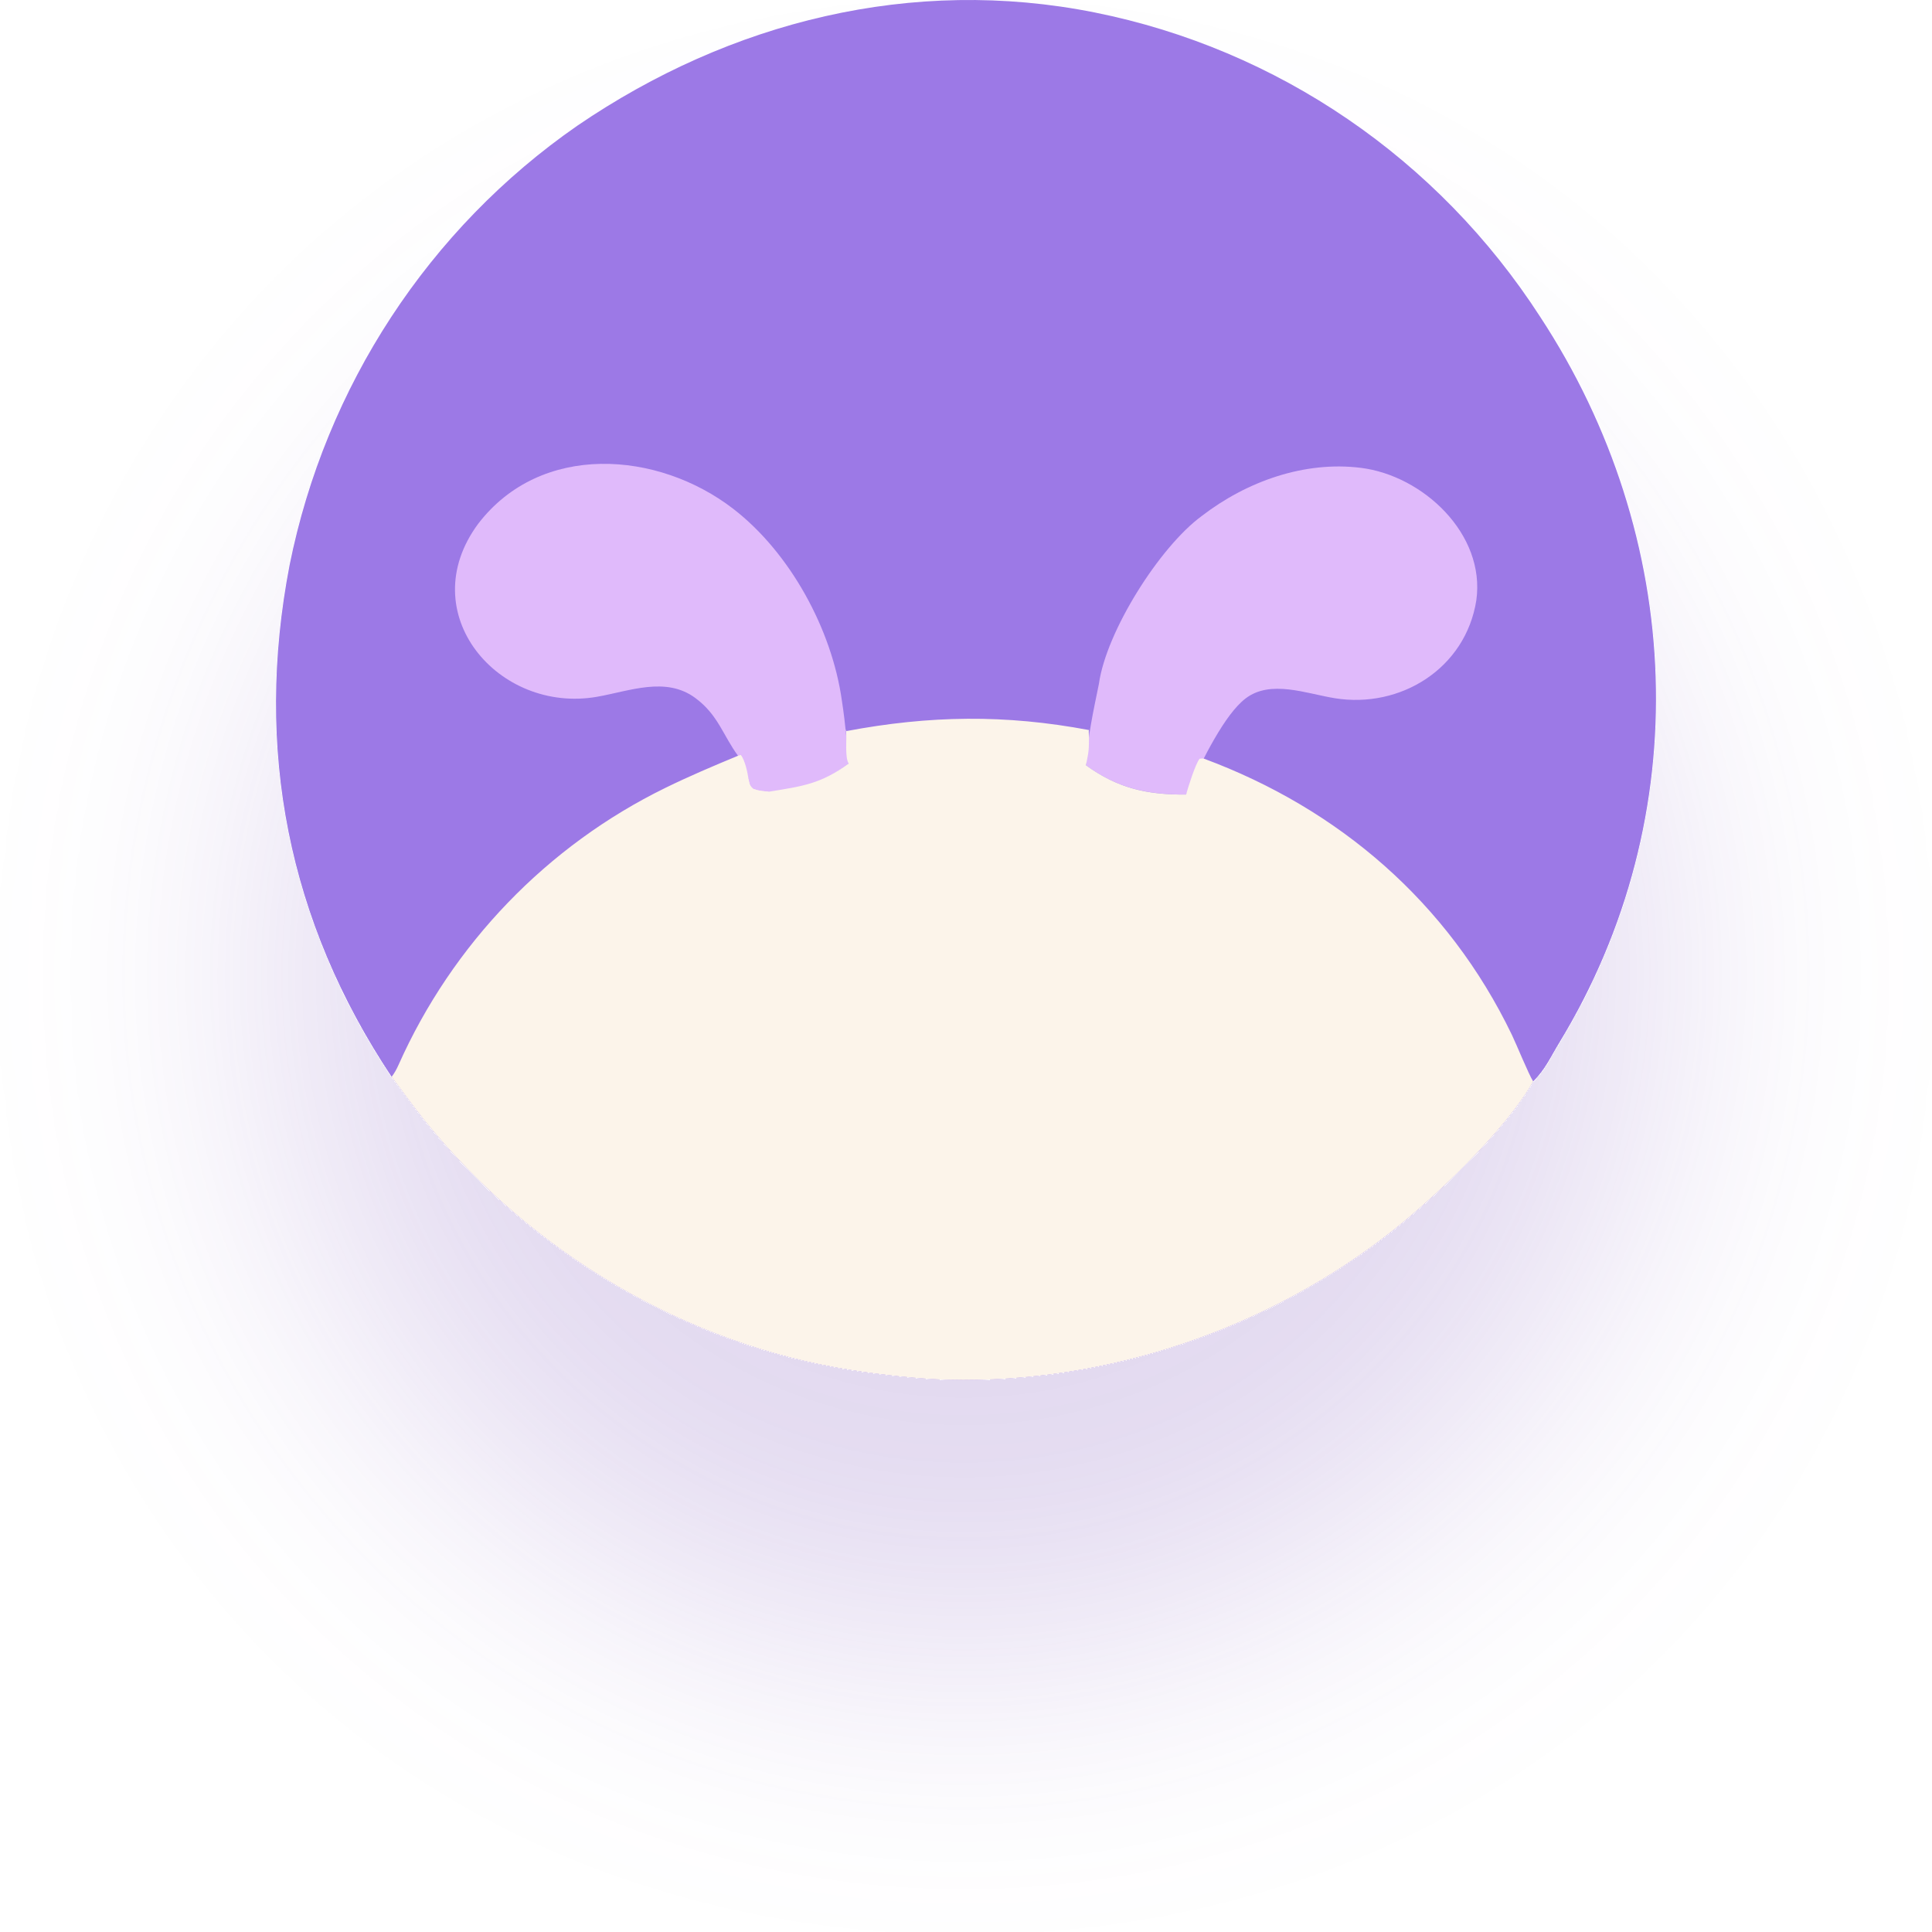
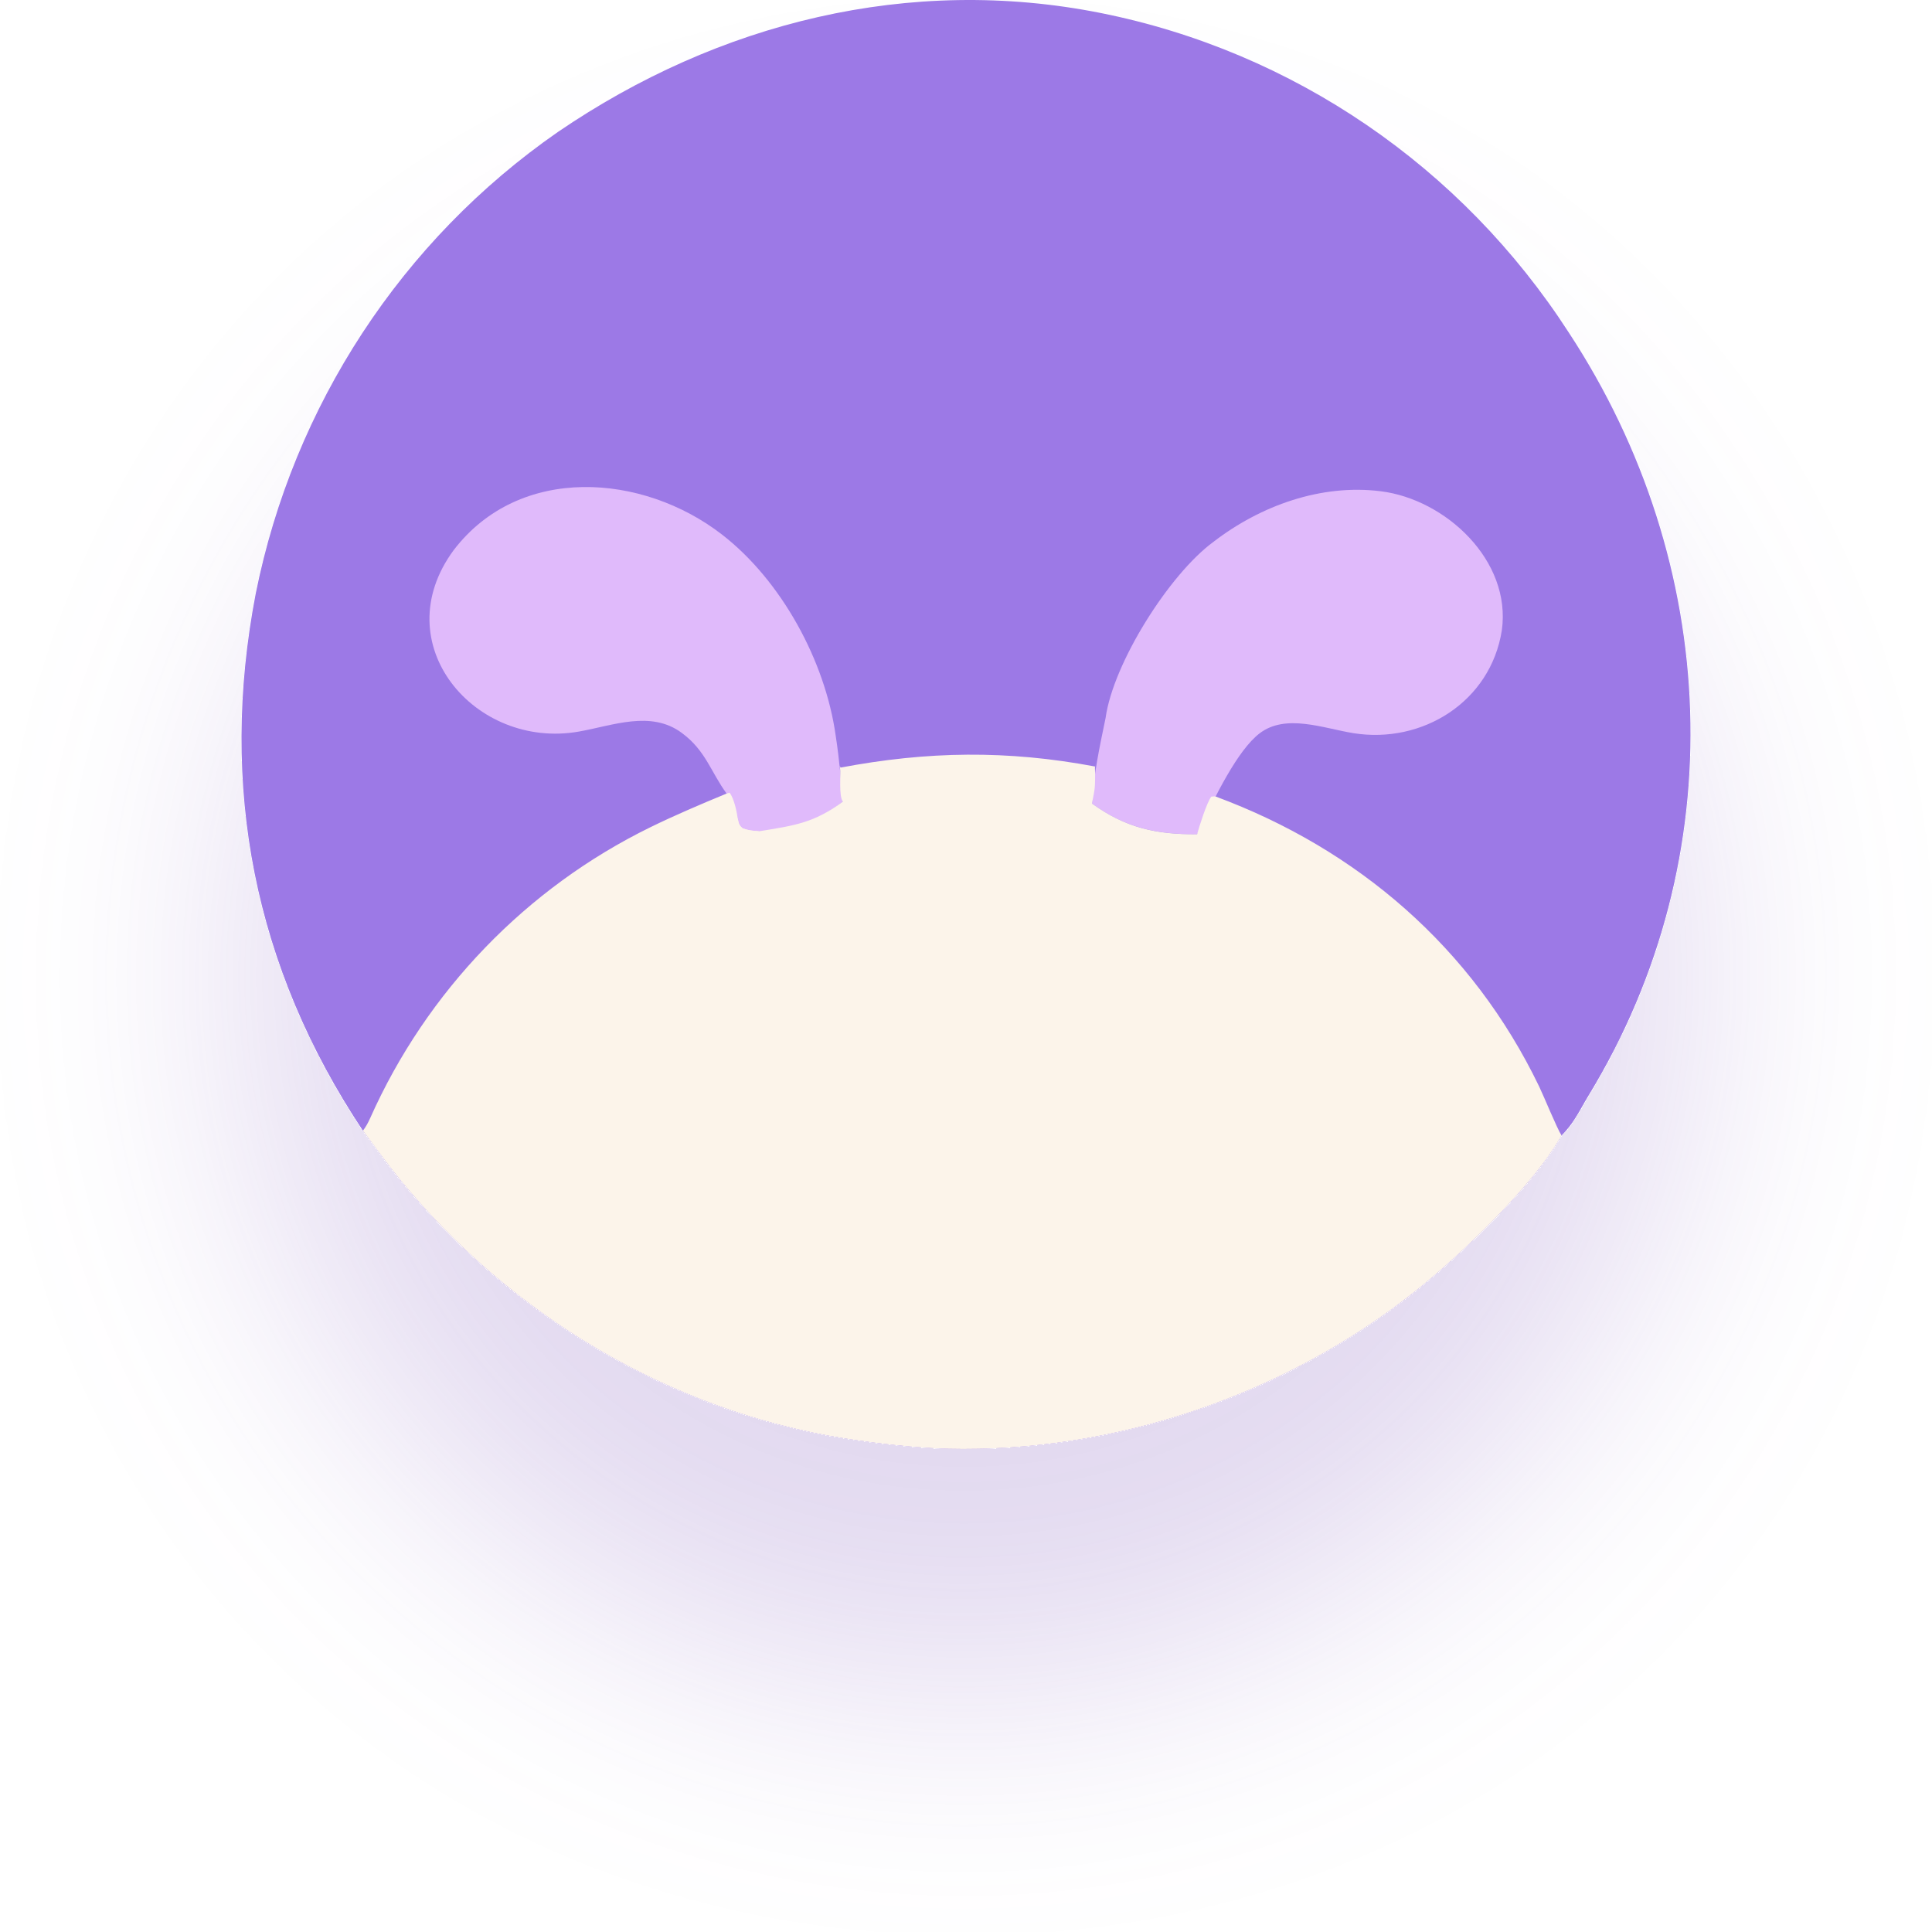
- <svg xmlns="http://www.w3.org/2000/svg" preserveAspectRatio="none" overflow="visible" style="display: block;" width="56" height="56" viewBox="0 0 56 56" fill="none">
-   <g id="Group 10" filter="url(#filter0_d_0_213)">
-     <path id="Vector" d="M11.352 31.214C8.351 26.701 7.366 21.719 8.393 16.381C9.435 11.199 12.427 6.631 16.735 3.643C21.167 0.618 26.445 -0.697 31.734 0.362C37.032 1.424 41.684 4.602 44.641 9.18C48.82 15.546 49.208 23.637 45.194 30.229C44.943 30.642 44.791 30.999 44.44 31.346C43.681 32.712 41.664 34.641 40.408 35.641C36.787 38.522 32.094 40.107 27.488 39.994C26.615 39.973 25.512 39.845 24.665 39.711C19.853 38.949 15.44 36.33 12.348 32.529C12.007 32.111 11.68 31.648 11.352 31.214Z" fill="#9C79E6" />
-     <path id="Vector_2" d="M21.392 21.907C20.951 21.305 20.816 20.72 20.152 20.23C19.298 19.6 18.249 20.031 17.308 20.196C14.448 20.698 11.947 17.776 13.858 15.185C15.674 12.812 19.074 13.062 21.262 14.755C22.902 16.024 24.113 18.242 24.402 20.306C24.514 21.026 24.563 21.699 24.599 22.13C23.89 22.672 22.762 23.216 21.951 23.277C21.646 23.275 21.707 22.314 21.392 21.907Z" fill="#E0BAFB" />
-     <path id="Vector_3" d="M31.853 19.82C32.063 18.309 33.609 15.854 34.834 14.956C36.135 13.955 37.805 13.356 39.447 13.561C41.24 13.784 43.063 15.474 42.792 17.402C42.48 19.378 40.592 20.544 38.695 20.239C37.861 20.105 36.825 19.69 36.1 20.248C35.5 20.711 34.884 21.958 34.38 23.032C33.251 23.032 32.406 22.856 31.479 22.183C31.528 21.351 31.684 20.645 31.853 19.82Z" fill="#E0BAFB" />
-     <path id="Vector_4" d="M31.564 21.334C31.443 21.827 31.564 21.161 31.564 21.197C31.564 21.817 31.564 21.72 31.478 22.182C32.405 22.854 33.25 23.038 34.379 23.031C34.441 22.808 34.648 22.148 34.771 21.992C34.81 21.989 34.859 21.98 34.894 21.989C38.805 23.44 41.973 26.157 43.822 29.994C43.951 30.261 44.309 31.141 44.44 31.346C43.68 32.712 41.663 34.641 40.407 35.64C36.786 38.521 32.094 40.106 27.487 39.993C26.615 39.972 25.511 39.844 24.664 39.71C19.852 38.949 15.44 36.329 12.347 32.528C12.007 32.11 11.679 31.647 11.351 31.213C11.432 31.108 11.497 30.989 11.55 30.87C13.113 27.361 15.865 24.511 19.286 22.837C19.965 22.504 20.676 22.202 21.392 21.906L21.472 21.883C21.592 22.028 21.673 22.399 21.695 22.586C21.726 22.721 21.727 22.783 21.838 22.869C22.015 22.93 22.104 22.932 22.291 22.947C23.258 22.79 23.802 22.721 24.599 22.129C24.482 21.956 24.551 21.388 24.522 21.193C24.677 21.151 24.529 21.278 24.631 21.172C24.631 21.172 24.56 21.392 24.522 21.193C24.496 21.024 24.59 21.387 24.522 21.193C26.942 20.735 29.137 20.704 31.564 21.161C31.651 20.699 31.44 21.788 31.564 21.334Z" fill="#FCF4EA" />
-     <path id="Vector_5" d="M22.292 22.947C22.089 23.004 21.414 23.02 21.232 22.893L21.225 22.816C21.323 22.686 21.535 22.639 21.696 22.586C21.726 22.721 21.727 22.783 21.838 22.869C22.015 22.93 22.105 22.932 22.292 22.947Z" fill="#FCF4EA" />
-     <path id="Vector_6" d="M22.593 30.877C22.766 31.02 22.782 31.036 22.879 31.236C22.85 31.384 22.846 31.46 22.749 31.579C22.584 31.669 22.656 31.654 22.476 31.642C22.088 31.425 22.16 31.02 22.593 30.877Z" fill="#FCF4EA" />
+ <svg xmlns="http://www.w3.org/2000/svg" preserveAspectRatio="none" overflow="visible" style="display: block;" width="64" height="64" viewBox="0 0 64 64" fill="none">
+   <g id="Group 10" filter="url(#filter0_d_0_33)">
+     <path id="Vector" d="M12.022 37.457C8.421 32.042 7.239 26.062 8.472 19.657C9.722 13.438 13.312 7.957 18.482 4.371C23.8 0.742 30.134 -0.836 36.48 0.434C42.838 1.709 48.421 5.523 51.969 11.017C56.984 18.656 57.45 28.364 52.633 36.275C52.331 36.77 52.15 37.198 51.728 37.615C50.817 39.255 48.397 41.57 46.89 42.769C42.544 46.226 36.913 48.128 31.385 47.993C30.338 47.967 29.014 47.814 27.998 47.653C22.224 46.739 16.928 43.596 13.217 39.035C12.809 38.533 12.416 37.977 12.022 37.457Z" fill="#9C79E6" />
+     <path id="Vector_2" d="M24.071 26.289C23.542 25.566 23.38 24.864 22.582 24.276C21.558 23.52 20.299 24.037 19.17 24.235C15.738 24.837 12.737 21.331 15.03 18.222C17.209 15.374 21.289 15.674 23.915 17.706C25.883 19.229 27.336 21.89 27.683 24.367C27.817 25.231 27.876 26.039 27.919 26.556C27.068 27.206 25.715 27.86 24.742 27.932C24.375 27.93 24.449 26.777 24.071 26.289Z" fill="#E0BAFB" />
+     <path id="Vector_3" d="M36.624 23.784C36.875 21.971 38.731 19.024 40.2 17.947C41.762 16.745 43.766 16.027 45.737 16.273C47.888 16.54 50.075 18.569 49.75 20.882C49.377 23.253 47.111 24.653 44.834 24.287C43.833 24.126 42.59 23.628 41.721 24.297C41 24.853 40.261 26.35 39.656 27.638C38.301 27.638 37.287 27.427 36.174 26.62C36.233 25.622 36.42 24.774 36.624 23.784Z" fill="#E0BAFB" />
+     <path id="Vector_4" d="M36.277 25.6C36.132 26.192 36.277 25.392 36.277 25.436C36.277 26.181 36.277 26.064 36.173 26.618C37.286 27.424 38.301 27.645 39.655 27.636C39.729 27.369 39.978 26.578 40.126 26.39C40.173 26.386 40.231 26.375 40.273 26.387C44.966 28.128 48.768 31.388 50.987 35.993C51.141 36.312 51.571 37.369 51.728 37.614C50.816 39.254 48.396 41.569 46.889 42.768C42.544 46.225 36.913 48.127 31.385 47.992C30.338 47.966 29.014 47.813 27.997 47.652C22.223 46.738 16.928 43.594 13.217 39.034C12.808 38.532 12.415 37.976 12.022 37.456C12.119 37.33 12.197 37.186 12.261 37.043C14.135 32.833 17.439 29.413 21.543 27.404C22.358 27.005 23.211 26.642 24.071 26.287L24.167 26.259C24.31 26.434 24.408 26.878 24.435 27.103C24.471 27.265 24.472 27.339 24.606 27.442C24.818 27.516 24.925 27.518 25.15 27.536C26.309 27.348 26.962 27.265 27.919 26.554C27.779 26.346 27.861 25.665 27.826 25.431C28.013 25.381 27.835 25.533 27.958 25.407C27.958 25.407 27.873 25.67 27.826 25.431C27.796 25.228 27.909 25.663 27.826 25.431C30.73 24.881 33.364 24.844 36.277 25.392C36.382 24.838 36.129 26.145 36.277 25.6Z" fill="#FCF4EA" />
+     <path id="Vector_5" d="M25.15 27.536C24.906 27.605 24.097 27.624 23.878 27.472L23.87 27.379C23.987 27.222 24.242 27.167 24.435 27.103C24.471 27.265 24.473 27.339 24.606 27.442C24.818 27.516 24.926 27.518 25.15 27.536Z" fill="#FCF4EA" />
+     <path id="Vector_6" d="M25.511 37.052C25.719 37.224 25.738 37.242 25.854 37.483C25.82 37.661 25.815 37.752 25.699 37.894C25.5 38.002 25.587 37.984 25.371 37.97C24.906 37.71 24.992 37.223 25.511 37.052Z" fill="#FCF4EA" />
  </g>
  <defs>
-     <filter id="filter0_d_0_213" x="-2.34638e-08" y="0" width="56" height="56" filterUnits="userSpaceOnUse" color-interpolation-filters="sRGB">
+     <filter id="filter0_d_0_33" x="-3.16205e-08" y="0" width="64" height="64" filterUnits="userSpaceOnUse" color-interpolation-filters="sRGB">
      <feFlood flood-opacity="0" result="BackgroundImageFix" />
      <feColorMatrix in="SourceAlpha" type="matrix" values="0 0 0 0 0 0 0 0 0 0 0 0 0 0 0 0 0 0 127 0" result="hardAlpha" />
      <feOffset dy="8" />
      <feGaussianBlur stdDeviation="4" />
      <feComposite in2="hardAlpha" operator="out" />
      <feColorMatrix type="matrix" values="0 0 0 0 0.439 0 0 0 0 0.263 0 0 0 0 0.706 0 0 0 0.2 0" />
-       <feBlend mode="normal" in2="BackgroundImageFix" result="effect1_dropShadow_0_213" />
-       <feBlend mode="normal" in="SourceGraphic" in2="effect1_dropShadow_0_213" result="shape" />
+       <feBlend mode="normal" in2="BackgroundImageFix" result="effect1_dropShadow_0_33" />
+       <feBlend mode="normal" in="SourceGraphic" in2="effect1_dropShadow_0_33" result="shape" />
    </filter>
  </defs>
</svg>
